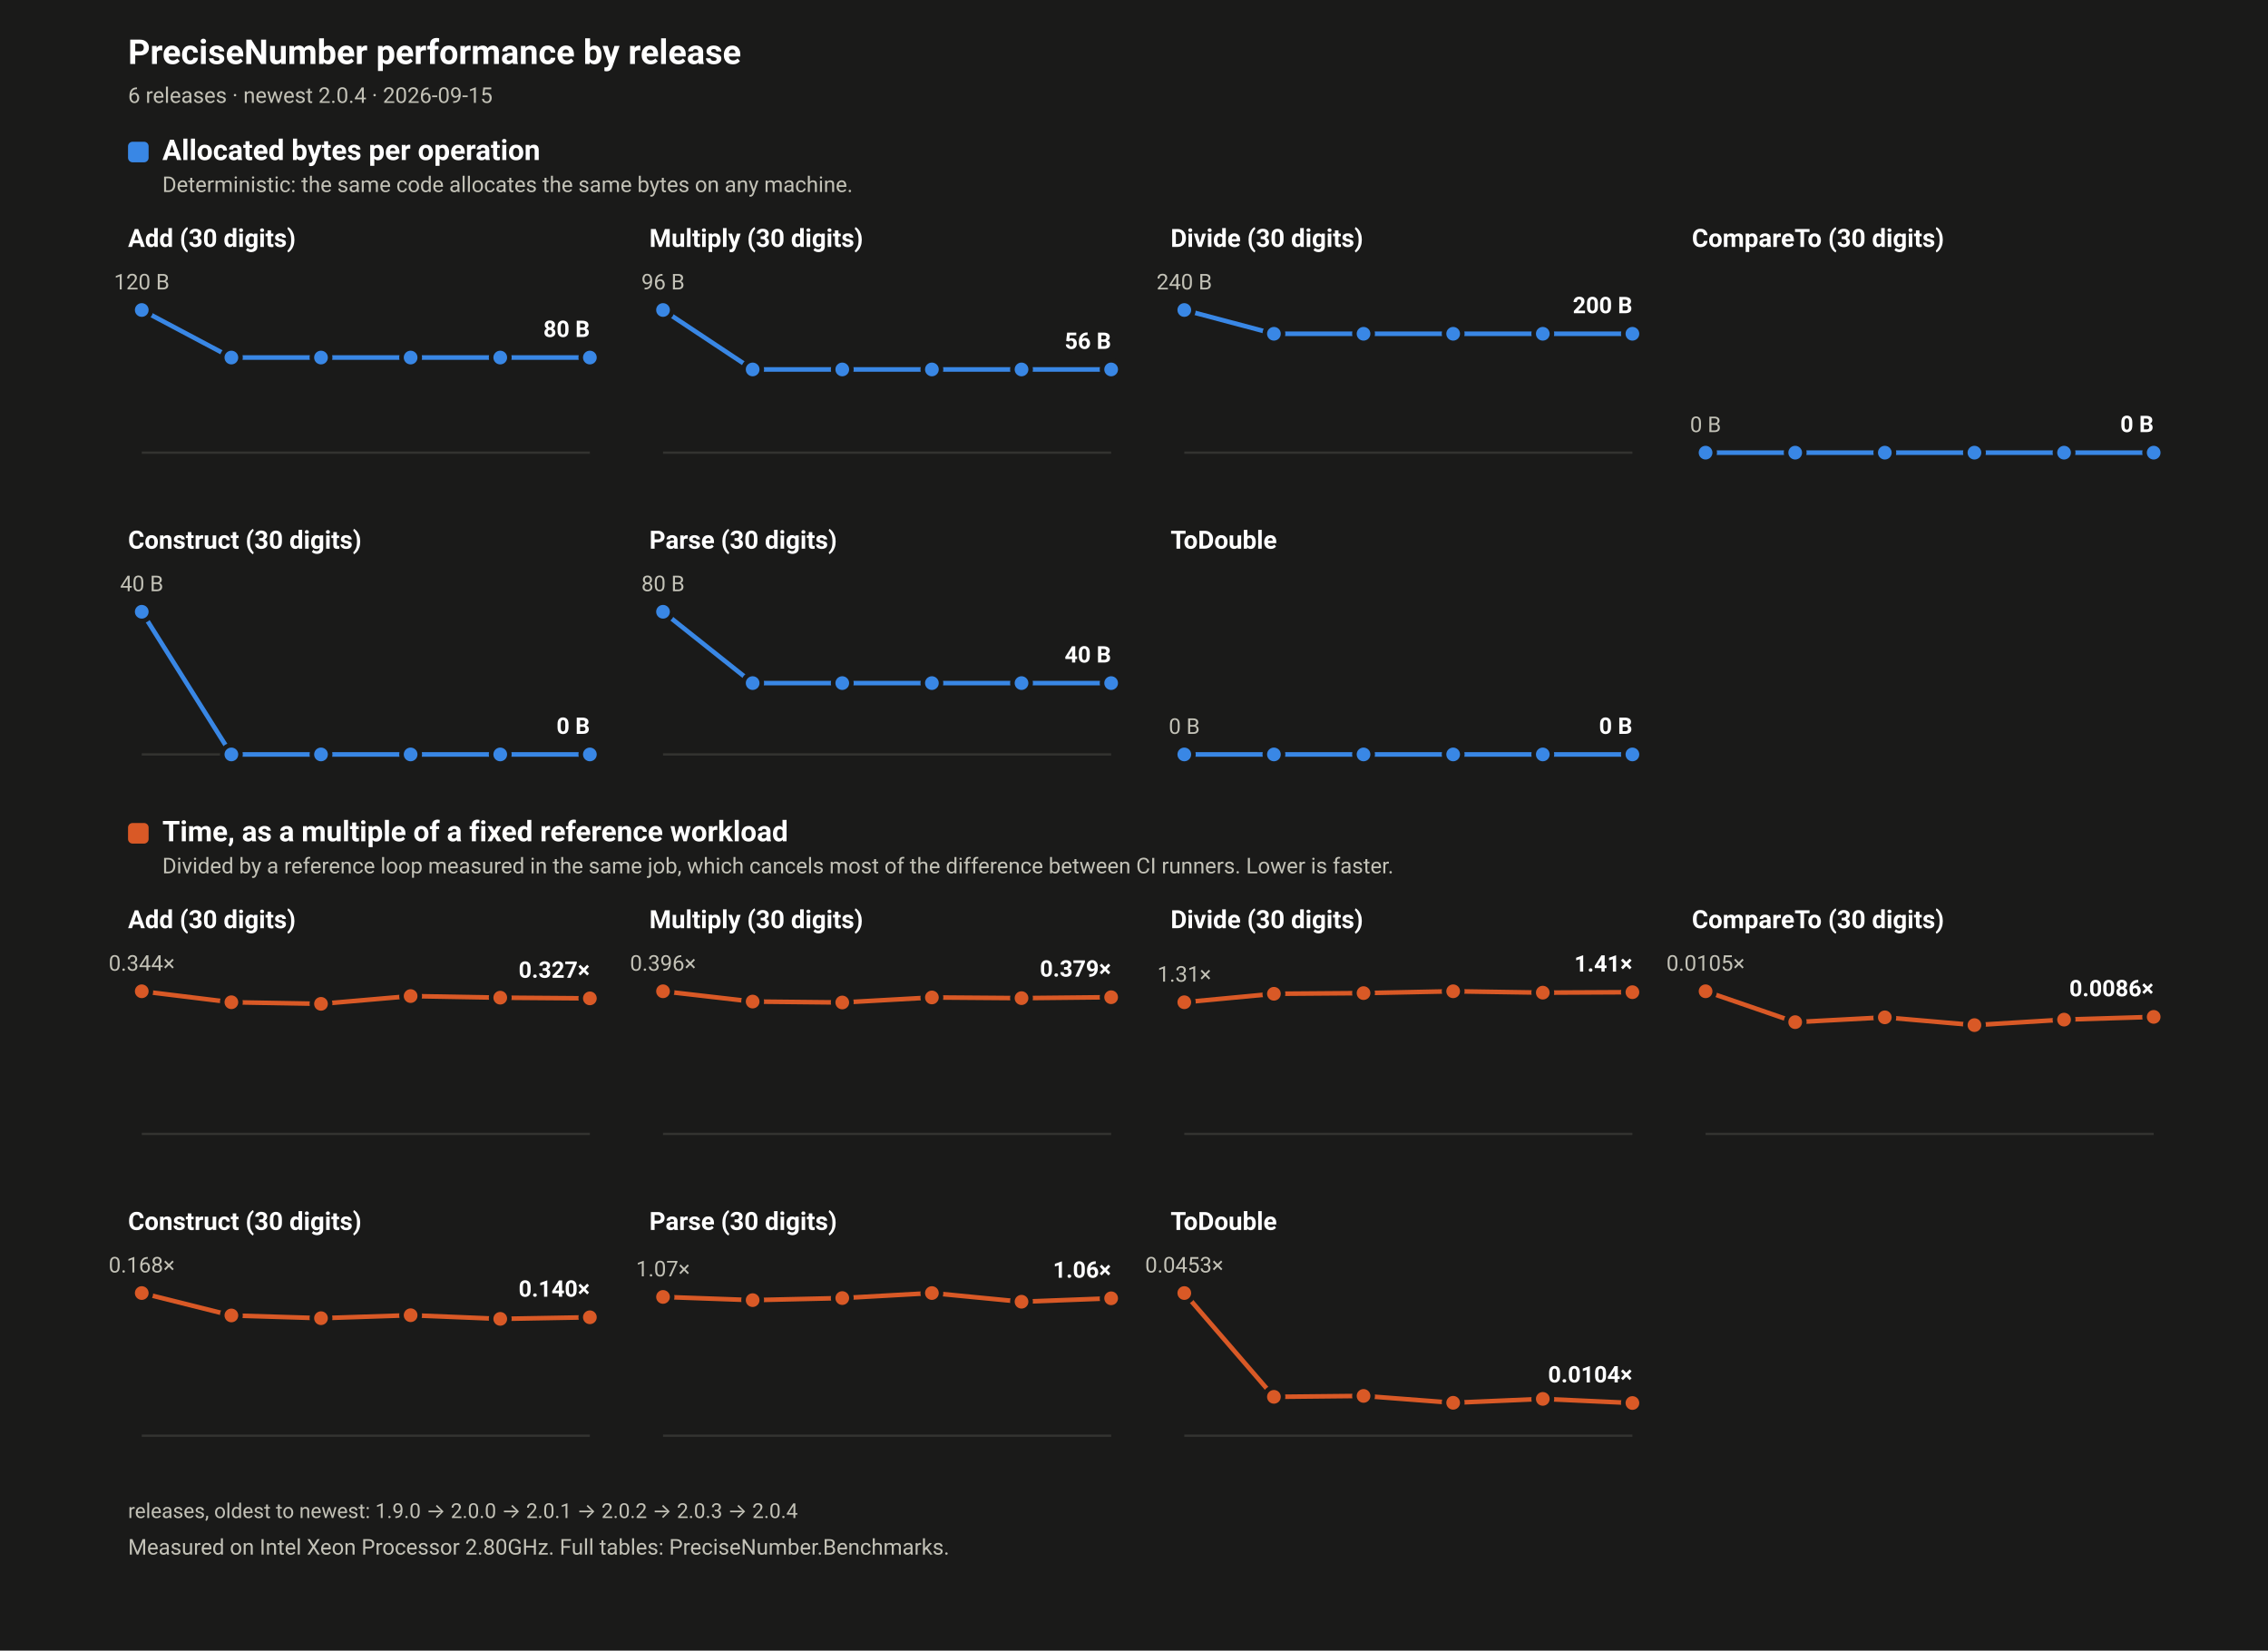
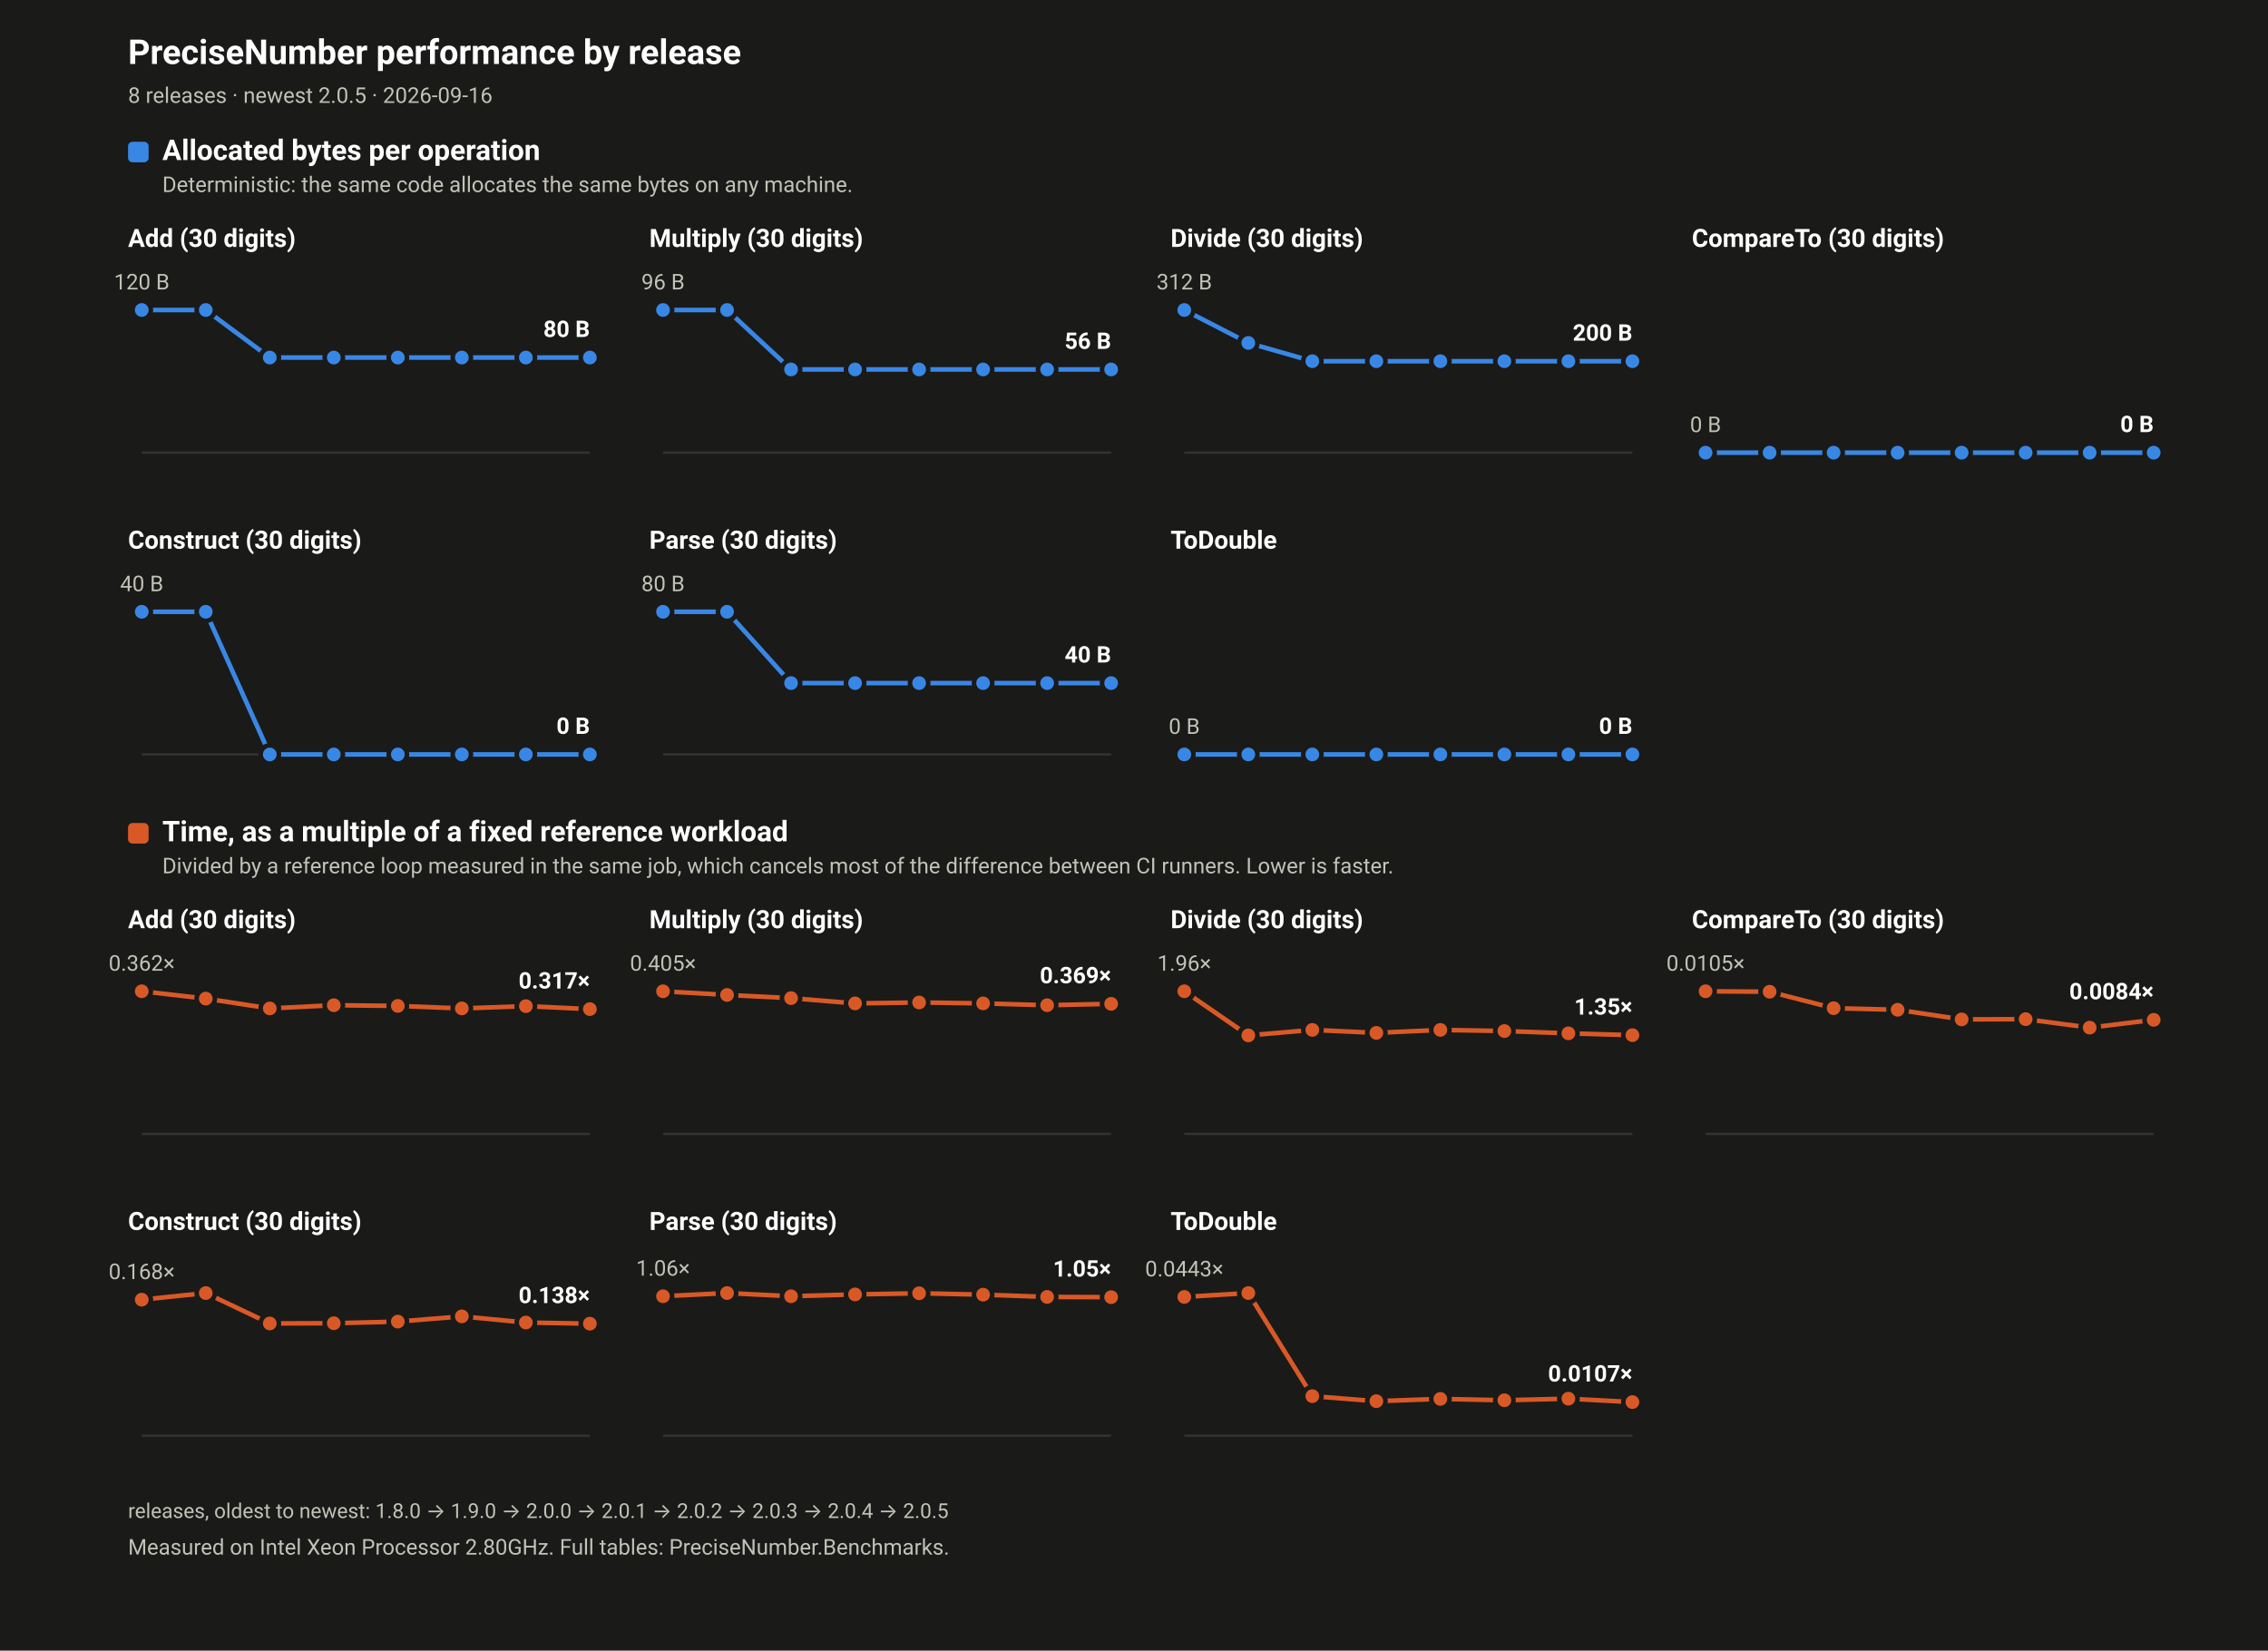
<svg xmlns="http://www.w3.org/2000/svg" width="992" height="722" viewBox="0 0 992 722" role="img" aria-label="PreciseNumber allocation and relative time per release">
  <style>
  text { font-family: ui-sans-serif, -apple-system, 'Segoe UI', Roboto, sans-serif; fill: #ffffff; }
  .title { font-size: 15px; font-weight: 600; }
  .section { font-size: 12.5px; font-weight: 600; }
  .panel-title { font-size: 11px; font-weight: 600; fill: #ffffff; }
  .muted, .muted-value, .caption { font-size: 9.5px; fill: #c3c2b7; }
  .value { font-size: 10px; font-weight: 600; fill: #ffffff; }
  .tick { font-size: 9px; fill: #c3c2b7; }
  .axis { stroke: #333330; stroke-width: 1; }
</style>
  <rect width="992" height="722" fill="#1a1a19" />
  <text x="56" y="28" class="title">PreciseNumber performance by release</text>
-   <text x="56" y="45" class="caption">6 releases · newest 2.0.4 · 2026-09-15</text>
+   <text x="56" y="45" class="caption">8 releases · newest 2.0.5 · 2026-09-16</text>
  <rect x="56" y="62" width="9" height="9" rx="2" fill="#3987e5" />
  <text x="71" y="70" class="section">Allocated bytes per operation</text>
  <text x="71" y="84" class="caption">Deterministic: the same code allocates the same bytes on any machine.</text>
  <text x="56" y="108" class="panel-title">Add (30 digits)</text>
  <line x1="62" y1="198.0" x2="258" y2="198.0" class="axis" />
-   <polyline points="62.0,135.6 101.2,156.4 140.4,156.4 179.6,156.4 218.8,156.4 258.0,156.4" fill="none" stroke="#3987e5" stroke-width="2" stroke-linejoin="round" stroke-linecap="round" />
+   <polyline points="62.0,135.6 90.0,135.6 118.0,156.4 146.0,156.4 174.0,156.4 202.0,156.4 230.0,156.4 258.0,156.4" fill="none" stroke="#3987e5" stroke-width="2" stroke-linejoin="round" stroke-linecap="round" />
  <circle cx="62.0" cy="135.6" r="4" fill="#3987e5" stroke="#1a1a19" stroke-width="2" />
-   <circle cx="101.2" cy="156.4" r="4" fill="#3987e5" stroke="#1a1a19" stroke-width="2" />
-   <circle cx="140.4" cy="156.4" r="4" fill="#3987e5" stroke="#1a1a19" stroke-width="2" />
-   <circle cx="179.6" cy="156.4" r="4" fill="#3987e5" stroke="#1a1a19" stroke-width="2" />
-   <circle cx="218.8" cy="156.4" r="4" fill="#3987e5" stroke="#1a1a19" stroke-width="2" />
+   <circle cx="90.0" cy="135.6" r="4" fill="#3987e5" stroke="#1a1a19" stroke-width="2" />
+   <circle cx="118.0" cy="156.4" r="4" fill="#3987e5" stroke="#1a1a19" stroke-width="2" />
+   <circle cx="146.0" cy="156.4" r="4" fill="#3987e5" stroke="#1a1a19" stroke-width="2" />
+   <circle cx="174.0" cy="156.4" r="4" fill="#3987e5" stroke="#1a1a19" stroke-width="2" />
+   <circle cx="202.0" cy="156.4" r="4" fill="#3987e5" stroke="#1a1a19" stroke-width="2" />
+   <circle cx="230.0" cy="156.4" r="4" fill="#3987e5" stroke="#1a1a19" stroke-width="2" />
  <circle cx="258.0" cy="156.4" r="4" fill="#3987e5" stroke="#1a1a19" stroke-width="2" />
  <text x="258.0" y="147.4" class="value" text-anchor="end">80 B</text>
  <text x="62.0" y="126.6" class="muted-value" text-anchor="middle">120 B</text>
  <text x="284" y="108" class="panel-title">Multiply (30 digits)</text>
  <line x1="290" y1="198.0" x2="486" y2="198.0" class="axis" />
-   <polyline points="290.0,135.6 329.2,161.6 368.4,161.6 407.6,161.6 446.8,161.6 486.0,161.6" fill="none" stroke="#3987e5" stroke-width="2" stroke-linejoin="round" stroke-linecap="round" />
+   <polyline points="290.0,135.6 318.0,135.6 346.0,161.6 374.0,161.6 402.0,161.6 430.0,161.6 458.0,161.6 486.0,161.6" fill="none" stroke="#3987e5" stroke-width="2" stroke-linejoin="round" stroke-linecap="round" />
  <circle cx="290.0" cy="135.6" r="4" fill="#3987e5" stroke="#1a1a19" stroke-width="2" />
-   <circle cx="329.2" cy="161.6" r="4" fill="#3987e5" stroke="#1a1a19" stroke-width="2" />
-   <circle cx="368.4" cy="161.6" r="4" fill="#3987e5" stroke="#1a1a19" stroke-width="2" />
-   <circle cx="407.6" cy="161.6" r="4" fill="#3987e5" stroke="#1a1a19" stroke-width="2" />
-   <circle cx="446.8" cy="161.6" r="4" fill="#3987e5" stroke="#1a1a19" stroke-width="2" />
+   <circle cx="318.0" cy="135.6" r="4" fill="#3987e5" stroke="#1a1a19" stroke-width="2" />
+   <circle cx="346.0" cy="161.6" r="4" fill="#3987e5" stroke="#1a1a19" stroke-width="2" />
+   <circle cx="374.0" cy="161.6" r="4" fill="#3987e5" stroke="#1a1a19" stroke-width="2" />
+   <circle cx="402.0" cy="161.6" r="4" fill="#3987e5" stroke="#1a1a19" stroke-width="2" />
+   <circle cx="430.0" cy="161.6" r="4" fill="#3987e5" stroke="#1a1a19" stroke-width="2" />
+   <circle cx="458.0" cy="161.6" r="4" fill="#3987e5" stroke="#1a1a19" stroke-width="2" />
  <circle cx="486.0" cy="161.6" r="4" fill="#3987e5" stroke="#1a1a19" stroke-width="2" />
  <text x="486.0" y="152.6" class="value" text-anchor="end">56 B</text>
  <text x="290.0" y="126.6" class="muted-value" text-anchor="middle">96 B</text>
  <text x="512" y="108" class="panel-title">Divide (30 digits)</text>
  <line x1="518" y1="198.0" x2="714" y2="198.0" class="axis" />
-   <polyline points="518.0,135.6 557.2,146.0 596.4,146.0 635.6,146.0 674.8,146.0 714.0,146.0" fill="none" stroke="#3987e5" stroke-width="2" stroke-linejoin="round" stroke-linecap="round" />
+   <polyline points="518.0,135.6 546.0,150.0 574.0,158.0 602.0,158.0 630.0,158.0 658.0,158.0 686.0,158.0 714.0,158.0" fill="none" stroke="#3987e5" stroke-width="2" stroke-linejoin="round" stroke-linecap="round" />
  <circle cx="518.0" cy="135.6" r="4" fill="#3987e5" stroke="#1a1a19" stroke-width="2" />
-   <circle cx="557.2" cy="146.0" r="4" fill="#3987e5" stroke="#1a1a19" stroke-width="2" />
-   <circle cx="596.4" cy="146.0" r="4" fill="#3987e5" stroke="#1a1a19" stroke-width="2" />
-   <circle cx="635.6" cy="146.0" r="4" fill="#3987e5" stroke="#1a1a19" stroke-width="2" />
-   <circle cx="674.8" cy="146.0" r="4" fill="#3987e5" stroke="#1a1a19" stroke-width="2" />
-   <circle cx="714.0" cy="146.0" r="4" fill="#3987e5" stroke="#1a1a19" stroke-width="2" />
-   <text x="714.0" y="137.0" class="value" text-anchor="end">200 B</text>
-   <text x="518.0" y="126.6" class="muted-value" text-anchor="middle">240 B</text>
+   <circle cx="546.0" cy="150.0" r="4" fill="#3987e5" stroke="#1a1a19" stroke-width="2" />
+   <circle cx="574.0" cy="158.0" r="4" fill="#3987e5" stroke="#1a1a19" stroke-width="2" />
+   <circle cx="602.0" cy="158.0" r="4" fill="#3987e5" stroke="#1a1a19" stroke-width="2" />
+   <circle cx="630.0" cy="158.0" r="4" fill="#3987e5" stroke="#1a1a19" stroke-width="2" />
+   <circle cx="658.0" cy="158.0" r="4" fill="#3987e5" stroke="#1a1a19" stroke-width="2" />
+   <circle cx="686.0" cy="158.0" r="4" fill="#3987e5" stroke="#1a1a19" stroke-width="2" />
+   <circle cx="714.0" cy="158.0" r="4" fill="#3987e5" stroke="#1a1a19" stroke-width="2" />
+   <text x="714.0" y="149.0" class="value" text-anchor="end">200 B</text>
+   <text x="518.0" y="126.6" class="muted-value" text-anchor="middle">312 B</text>
  <text x="740" y="108" class="panel-title">CompareTo (30 digits)</text>
  <line x1="746" y1="198.0" x2="942" y2="198.0" class="axis" />
-   <polyline points="746.0,198.0 785.2,198.0 824.4,198.0 863.6,198.0 902.8,198.0 942.0,198.0" fill="none" stroke="#3987e5" stroke-width="2" stroke-linejoin="round" stroke-linecap="round" />
+   <polyline points="746.0,198.0 774.0,198.0 802.0,198.0 830.0,198.0 858.0,198.0 886.0,198.0 914.0,198.0 942.0,198.0" fill="none" stroke="#3987e5" stroke-width="2" stroke-linejoin="round" stroke-linecap="round" />
  <circle cx="746.0" cy="198.0" r="4" fill="#3987e5" stroke="#1a1a19" stroke-width="2" />
-   <circle cx="785.2" cy="198.0" r="4" fill="#3987e5" stroke="#1a1a19" stroke-width="2" />
-   <circle cx="824.4" cy="198.0" r="4" fill="#3987e5" stroke="#1a1a19" stroke-width="2" />
-   <circle cx="863.6" cy="198.0" r="4" fill="#3987e5" stroke="#1a1a19" stroke-width="2" />
-   <circle cx="902.8" cy="198.0" r="4" fill="#3987e5" stroke="#1a1a19" stroke-width="2" />
+   <circle cx="774.0" cy="198.0" r="4" fill="#3987e5" stroke="#1a1a19" stroke-width="2" />
+   <circle cx="802.0" cy="198.0" r="4" fill="#3987e5" stroke="#1a1a19" stroke-width="2" />
+   <circle cx="830.0" cy="198.0" r="4" fill="#3987e5" stroke="#1a1a19" stroke-width="2" />
+   <circle cx="858.0" cy="198.0" r="4" fill="#3987e5" stroke="#1a1a19" stroke-width="2" />
+   <circle cx="886.0" cy="198.0" r="4" fill="#3987e5" stroke="#1a1a19" stroke-width="2" />
+   <circle cx="914.0" cy="198.0" r="4" fill="#3987e5" stroke="#1a1a19" stroke-width="2" />
  <circle cx="942.0" cy="198.0" r="4" fill="#3987e5" stroke="#1a1a19" stroke-width="2" />
  <text x="942.0" y="189.0" class="value" text-anchor="end">0 B</text>
  <text x="746.0" y="189.0" class="muted-value" text-anchor="middle">0 B</text>
  <text x="56" y="240" class="panel-title">Construct (30 digits)</text>
  <line x1="62" y1="330.0" x2="258" y2="330.0" class="axis" />
-   <polyline points="62.0,267.6 101.2,330.0 140.4,330.0 179.6,330.0 218.8,330.0 258.0,330.0" fill="none" stroke="#3987e5" stroke-width="2" stroke-linejoin="round" stroke-linecap="round" />
+   <polyline points="62.0,267.6 90.0,267.6 118.0,330.0 146.0,330.0 174.0,330.0 202.0,330.0 230.0,330.0 258.0,330.0" fill="none" stroke="#3987e5" stroke-width="2" stroke-linejoin="round" stroke-linecap="round" />
  <circle cx="62.0" cy="267.6" r="4" fill="#3987e5" stroke="#1a1a19" stroke-width="2" />
-   <circle cx="101.2" cy="330.0" r="4" fill="#3987e5" stroke="#1a1a19" stroke-width="2" />
-   <circle cx="140.4" cy="330.0" r="4" fill="#3987e5" stroke="#1a1a19" stroke-width="2" />
-   <circle cx="179.6" cy="330.0" r="4" fill="#3987e5" stroke="#1a1a19" stroke-width="2" />
-   <circle cx="218.8" cy="330.0" r="4" fill="#3987e5" stroke="#1a1a19" stroke-width="2" />
+   <circle cx="90.0" cy="267.6" r="4" fill="#3987e5" stroke="#1a1a19" stroke-width="2" />
+   <circle cx="118.0" cy="330.0" r="4" fill="#3987e5" stroke="#1a1a19" stroke-width="2" />
+   <circle cx="146.0" cy="330.0" r="4" fill="#3987e5" stroke="#1a1a19" stroke-width="2" />
+   <circle cx="174.0" cy="330.0" r="4" fill="#3987e5" stroke="#1a1a19" stroke-width="2" />
+   <circle cx="202.0" cy="330.0" r="4" fill="#3987e5" stroke="#1a1a19" stroke-width="2" />
+   <circle cx="230.0" cy="330.0" r="4" fill="#3987e5" stroke="#1a1a19" stroke-width="2" />
  <circle cx="258.0" cy="330.0" r="4" fill="#3987e5" stroke="#1a1a19" stroke-width="2" />
  <text x="258.0" y="321.0" class="value" text-anchor="end">0 B</text>
  <text x="62.0" y="258.6" class="muted-value" text-anchor="middle">40 B</text>
  <text x="284" y="240" class="panel-title">Parse (30 digits)</text>
  <line x1="290" y1="330.0" x2="486" y2="330.0" class="axis" />
-   <polyline points="290.0,267.6 329.2,298.8 368.4,298.8 407.6,298.8 446.8,298.8 486.0,298.8" fill="none" stroke="#3987e5" stroke-width="2" stroke-linejoin="round" stroke-linecap="round" />
+   <polyline points="290.0,267.6 318.0,267.6 346.0,298.8 374.0,298.8 402.0,298.8 430.0,298.8 458.0,298.8 486.0,298.8" fill="none" stroke="#3987e5" stroke-width="2" stroke-linejoin="round" stroke-linecap="round" />
  <circle cx="290.0" cy="267.6" r="4" fill="#3987e5" stroke="#1a1a19" stroke-width="2" />
-   <circle cx="329.2" cy="298.8" r="4" fill="#3987e5" stroke="#1a1a19" stroke-width="2" />
-   <circle cx="368.4" cy="298.8" r="4" fill="#3987e5" stroke="#1a1a19" stroke-width="2" />
-   <circle cx="407.6" cy="298.8" r="4" fill="#3987e5" stroke="#1a1a19" stroke-width="2" />
-   <circle cx="446.8" cy="298.8" r="4" fill="#3987e5" stroke="#1a1a19" stroke-width="2" />
+   <circle cx="318.0" cy="267.6" r="4" fill="#3987e5" stroke="#1a1a19" stroke-width="2" />
+   <circle cx="346.0" cy="298.8" r="4" fill="#3987e5" stroke="#1a1a19" stroke-width="2" />
+   <circle cx="374.0" cy="298.8" r="4" fill="#3987e5" stroke="#1a1a19" stroke-width="2" />
+   <circle cx="402.0" cy="298.8" r="4" fill="#3987e5" stroke="#1a1a19" stroke-width="2" />
+   <circle cx="430.0" cy="298.8" r="4" fill="#3987e5" stroke="#1a1a19" stroke-width="2" />
+   <circle cx="458.0" cy="298.8" r="4" fill="#3987e5" stroke="#1a1a19" stroke-width="2" />
  <circle cx="486.0" cy="298.8" r="4" fill="#3987e5" stroke="#1a1a19" stroke-width="2" />
  <text x="486.0" y="289.8" class="value" text-anchor="end">40 B</text>
  <text x="290.0" y="258.6" class="muted-value" text-anchor="middle">80 B</text>
  <text x="512" y="240" class="panel-title">ToDouble</text>
  <line x1="518" y1="330.0" x2="714" y2="330.0" class="axis" />
-   <polyline points="518.0,330.0 557.2,330.0 596.4,330.0 635.6,330.0 674.8,330.0 714.0,330.0" fill="none" stroke="#3987e5" stroke-width="2" stroke-linejoin="round" stroke-linecap="round" />
+   <polyline points="518.0,330.0 546.0,330.0 574.0,330.0 602.0,330.0 630.0,330.0 658.0,330.0 686.0,330.0 714.0,330.0" fill="none" stroke="#3987e5" stroke-width="2" stroke-linejoin="round" stroke-linecap="round" />
  <circle cx="518.0" cy="330.0" r="4" fill="#3987e5" stroke="#1a1a19" stroke-width="2" />
-   <circle cx="557.2" cy="330.0" r="4" fill="#3987e5" stroke="#1a1a19" stroke-width="2" />
-   <circle cx="596.4" cy="330.0" r="4" fill="#3987e5" stroke="#1a1a19" stroke-width="2" />
-   <circle cx="635.6" cy="330.0" r="4" fill="#3987e5" stroke="#1a1a19" stroke-width="2" />
-   <circle cx="674.8" cy="330.0" r="4" fill="#3987e5" stroke="#1a1a19" stroke-width="2" />
+   <circle cx="546.0" cy="330.0" r="4" fill="#3987e5" stroke="#1a1a19" stroke-width="2" />
+   <circle cx="574.0" cy="330.0" r="4" fill="#3987e5" stroke="#1a1a19" stroke-width="2" />
+   <circle cx="602.0" cy="330.0" r="4" fill="#3987e5" stroke="#1a1a19" stroke-width="2" />
+   <circle cx="630.0" cy="330.0" r="4" fill="#3987e5" stroke="#1a1a19" stroke-width="2" />
+   <circle cx="658.0" cy="330.0" r="4" fill="#3987e5" stroke="#1a1a19" stroke-width="2" />
+   <circle cx="686.0" cy="330.0" r="4" fill="#3987e5" stroke="#1a1a19" stroke-width="2" />
  <circle cx="714.0" cy="330.0" r="4" fill="#3987e5" stroke="#1a1a19" stroke-width="2" />
  <text x="714.0" y="321.0" class="value" text-anchor="end">0 B</text>
  <text x="518.0" y="321.0" class="muted-value" text-anchor="middle">0 B</text>
  <rect x="56" y="360" width="9" height="9" rx="2" fill="#d95926" />
  <text x="71" y="368" class="section">Time, as a multiple of a fixed reference workload</text>
  <text x="71" y="382" class="caption">Divided by a reference loop measured in the same job, which cancels most of the difference between CI runners. Lower is faster.</text>
  <text x="56" y="406" class="panel-title">Add (30 digits)</text>
  <line x1="62" y1="496.0" x2="258" y2="496.0" class="axis" />
-   <polyline points="62.0,433.6 101.2,438.4 140.4,439.1 179.6,435.7 218.8,436.4 258.0,436.7" fill="none" stroke="#d95926" stroke-width="2" stroke-linejoin="round" stroke-linecap="round" />
+   <polyline points="62.0,433.6 90.0,436.8 118.0,441.1 146.0,439.7 174.0,440.0 202.0,441.1 230.0,440.1 258.0,441.4" fill="none" stroke="#d95926" stroke-width="2" stroke-linejoin="round" stroke-linecap="round" />
  <circle cx="62.0" cy="433.6" r="4" fill="#d95926" stroke="#1a1a19" stroke-width="2" />
-   <circle cx="101.2" cy="438.4" r="4" fill="#d95926" stroke="#1a1a19" stroke-width="2" />
-   <circle cx="140.4" cy="439.1" r="4" fill="#d95926" stroke="#1a1a19" stroke-width="2" />
-   <circle cx="179.6" cy="435.7" r="4" fill="#d95926" stroke="#1a1a19" stroke-width="2" />
-   <circle cx="218.8" cy="436.4" r="4" fill="#d95926" stroke="#1a1a19" stroke-width="2" />
-   <circle cx="258.0" cy="436.7" r="4" fill="#d95926" stroke="#1a1a19" stroke-width="2" />
-   <text x="258.0" y="427.7" class="value" text-anchor="end">0.327×</text>
-   <text x="62.0" y="424.6" class="muted-value" text-anchor="middle">0.344×</text>
+   <circle cx="90.0" cy="436.8" r="4" fill="#d95926" stroke="#1a1a19" stroke-width="2" />
+   <circle cx="118.0" cy="441.1" r="4" fill="#d95926" stroke="#1a1a19" stroke-width="2" />
+   <circle cx="146.0" cy="439.7" r="4" fill="#d95926" stroke="#1a1a19" stroke-width="2" />
+   <circle cx="174.0" cy="440.0" r="4" fill="#d95926" stroke="#1a1a19" stroke-width="2" />
+   <circle cx="202.0" cy="441.1" r="4" fill="#d95926" stroke="#1a1a19" stroke-width="2" />
+   <circle cx="230.0" cy="440.1" r="4" fill="#d95926" stroke="#1a1a19" stroke-width="2" />
+   <circle cx="258.0" cy="441.4" r="4" fill="#d95926" stroke="#1a1a19" stroke-width="2" />
+   <text x="258.0" y="432.4" class="value" text-anchor="end">0.317×</text>
+   <text x="62.0" y="424.6" class="muted-value" text-anchor="middle">0.362×</text>
  <text x="284" y="406" class="panel-title">Multiply (30 digits)</text>
  <line x1="290" y1="496.0" x2="486" y2="496.0" class="axis" />
-   <polyline points="290.0,433.6 329.2,438.1 368.4,438.5 407.6,436.3 446.8,436.6 486.0,436.2" fill="none" stroke="#d95926" stroke-width="2" stroke-linejoin="round" stroke-linecap="round" />
+   <polyline points="290.0,433.6 318.0,435.2 346.0,436.6 374.0,438.9 402.0,438.5 430.0,438.9 458.0,439.7 486.0,439.1" fill="none" stroke="#d95926" stroke-width="2" stroke-linejoin="round" stroke-linecap="round" />
  <circle cx="290.0" cy="433.6" r="4" fill="#d95926" stroke="#1a1a19" stroke-width="2" />
-   <circle cx="329.2" cy="438.1" r="4" fill="#d95926" stroke="#1a1a19" stroke-width="2" />
-   <circle cx="368.4" cy="438.5" r="4" fill="#d95926" stroke="#1a1a19" stroke-width="2" />
-   <circle cx="407.6" cy="436.3" r="4" fill="#d95926" stroke="#1a1a19" stroke-width="2" />
-   <circle cx="446.8" cy="436.6" r="4" fill="#d95926" stroke="#1a1a19" stroke-width="2" />
-   <circle cx="486.0" cy="436.2" r="4" fill="#d95926" stroke="#1a1a19" stroke-width="2" />
-   <text x="486.0" y="427.2" class="value" text-anchor="end">0.379×</text>
-   <text x="290.0" y="424.6" class="muted-value" text-anchor="middle">0.396×</text>
+   <circle cx="318.0" cy="435.2" r="4" fill="#d95926" stroke="#1a1a19" stroke-width="2" />
+   <circle cx="346.0" cy="436.6" r="4" fill="#d95926" stroke="#1a1a19" stroke-width="2" />
+   <circle cx="374.0" cy="438.9" r="4" fill="#d95926" stroke="#1a1a19" stroke-width="2" />
+   <circle cx="402.0" cy="438.5" r="4" fill="#d95926" stroke="#1a1a19" stroke-width="2" />
+   <circle cx="430.0" cy="438.9" r="4" fill="#d95926" stroke="#1a1a19" stroke-width="2" />
+   <circle cx="458.0" cy="439.7" r="4" fill="#d95926" stroke="#1a1a19" stroke-width="2" />
+   <circle cx="486.0" cy="439.1" r="4" fill="#d95926" stroke="#1a1a19" stroke-width="2" />
+   <text x="486.0" y="430.1" class="value" text-anchor="end">0.369×</text>
+   <text x="290.0" y="424.6" class="muted-value" text-anchor="middle">0.405×</text>
  <text x="512" y="406" class="panel-title">Divide (30 digits)</text>
  <line x1="518" y1="496.0" x2="714" y2="496.0" class="axis" />
-   <polyline points="518.0,438.4 557.2,434.7 596.4,434.4 635.6,433.6 674.8,434.2 714.0,434.0" fill="none" stroke="#d95926" stroke-width="2" stroke-linejoin="round" stroke-linecap="round" />
-   <circle cx="518.0" cy="438.4" r="4" fill="#d95926" stroke="#1a1a19" stroke-width="2" />
-   <circle cx="557.2" cy="434.7" r="4" fill="#d95926" stroke="#1a1a19" stroke-width="2" />
-   <circle cx="596.4" cy="434.4" r="4" fill="#d95926" stroke="#1a1a19" stroke-width="2" />
-   <circle cx="635.6" cy="433.6" r="4" fill="#d95926" stroke="#1a1a19" stroke-width="2" />
-   <circle cx="674.8" cy="434.2" r="4" fill="#d95926" stroke="#1a1a19" stroke-width="2" />
-   <circle cx="714.0" cy="434.0" r="4" fill="#d95926" stroke="#1a1a19" stroke-width="2" />
-   <text x="714.0" y="425.0" class="value" text-anchor="end">1.41×</text>
-   <text x="518.0" y="429.4" class="muted-value" text-anchor="middle">1.31×</text>
+   <polyline points="518.0,433.6 546.0,452.9 574.0,450.5 602.0,451.8 630.0,450.5 658.0,451.0 686.0,452.0 714.0,452.8" fill="none" stroke="#d95926" stroke-width="2" stroke-linejoin="round" stroke-linecap="round" />
+   <circle cx="518.0" cy="433.6" r="4" fill="#d95926" stroke="#1a1a19" stroke-width="2" />
+   <circle cx="546.0" cy="452.9" r="4" fill="#d95926" stroke="#1a1a19" stroke-width="2" />
+   <circle cx="574.0" cy="450.5" r="4" fill="#d95926" stroke="#1a1a19" stroke-width="2" />
+   <circle cx="602.0" cy="451.8" r="4" fill="#d95926" stroke="#1a1a19" stroke-width="2" />
+   <circle cx="630.0" cy="450.5" r="4" fill="#d95926" stroke="#1a1a19" stroke-width="2" />
+   <circle cx="658.0" cy="451.0" r="4" fill="#d95926" stroke="#1a1a19" stroke-width="2" />
+   <circle cx="686.0" cy="452.0" r="4" fill="#d95926" stroke="#1a1a19" stroke-width="2" />
+   <circle cx="714.0" cy="452.8" r="4" fill="#d95926" stroke="#1a1a19" stroke-width="2" />
+   <text x="714.0" y="443.8" class="value" text-anchor="end">1.35×</text>
+   <text x="518.0" y="424.6" class="muted-value" text-anchor="middle">1.96×</text>
  <text x="740" y="406" class="panel-title">CompareTo (30 digits)</text>
  <line x1="746" y1="496.0" x2="942" y2="496.0" class="axis" />
-   <polyline points="746.0,433.6 785.2,447.1 824.4,445.0 863.6,448.4 902.8,446.0 942.0,444.8" fill="none" stroke="#d95926" stroke-width="2" stroke-linejoin="round" stroke-linecap="round" />
+   <polyline points="746.0,433.6 774.0,433.8 802.0,441.0 830.0,441.7 858.0,445.9 886.0,445.8 914.0,449.5 942.0,446.1" fill="none" stroke="#d95926" stroke-width="2" stroke-linejoin="round" stroke-linecap="round" />
  <circle cx="746.0" cy="433.6" r="4" fill="#d95926" stroke="#1a1a19" stroke-width="2" />
-   <circle cx="785.2" cy="447.1" r="4" fill="#d95926" stroke="#1a1a19" stroke-width="2" />
-   <circle cx="824.4" cy="445.0" r="4" fill="#d95926" stroke="#1a1a19" stroke-width="2" />
-   <circle cx="863.6" cy="448.4" r="4" fill="#d95926" stroke="#1a1a19" stroke-width="2" />
-   <circle cx="902.8" cy="446.0" r="4" fill="#d95926" stroke="#1a1a19" stroke-width="2" />
-   <circle cx="942.0" cy="444.8" r="4" fill="#d95926" stroke="#1a1a19" stroke-width="2" />
-   <text x="942.0" y="435.8" class="value" text-anchor="end">0.0086×</text>
+   <circle cx="774.0" cy="433.8" r="4" fill="#d95926" stroke="#1a1a19" stroke-width="2" />
+   <circle cx="802.0" cy="441.0" r="4" fill="#d95926" stroke="#1a1a19" stroke-width="2" />
+   <circle cx="830.0" cy="441.7" r="4" fill="#d95926" stroke="#1a1a19" stroke-width="2" />
+   <circle cx="858.0" cy="445.9" r="4" fill="#d95926" stroke="#1a1a19" stroke-width="2" />
+   <circle cx="886.0" cy="445.8" r="4" fill="#d95926" stroke="#1a1a19" stroke-width="2" />
+   <circle cx="914.0" cy="449.5" r="4" fill="#d95926" stroke="#1a1a19" stroke-width="2" />
+   <circle cx="942.0" cy="446.1" r="4" fill="#d95926" stroke="#1a1a19" stroke-width="2" />
+   <text x="942.0" y="437.1" class="value" text-anchor="end">0.0084×</text>
  <text x="746.0" y="424.6" class="muted-value" text-anchor="middle">0.0105×</text>
  <text x="56" y="538" class="panel-title">Construct (30 digits)</text>
  <line x1="62" y1="628.0" x2="258" y2="628.0" class="axis" />
-   <polyline points="62.0,565.6 101.2,575.4 140.4,576.6 179.6,575.3 218.8,576.9 258.0,576.2" fill="none" stroke="#d95926" stroke-width="2" stroke-linejoin="round" stroke-linecap="round" />
-   <circle cx="62.0" cy="565.6" r="4" fill="#d95926" stroke="#1a1a19" stroke-width="2" />
-   <circle cx="101.2" cy="575.4" r="4" fill="#d95926" stroke="#1a1a19" stroke-width="2" />
-   <circle cx="140.4" cy="576.6" r="4" fill="#d95926" stroke="#1a1a19" stroke-width="2" />
-   <circle cx="179.6" cy="575.3" r="4" fill="#d95926" stroke="#1a1a19" stroke-width="2" />
-   <circle cx="218.8" cy="576.9" r="4" fill="#d95926" stroke="#1a1a19" stroke-width="2" />
-   <circle cx="258.0" cy="576.2" r="4" fill="#d95926" stroke="#1a1a19" stroke-width="2" />
-   <text x="258.0" y="567.2" class="value" text-anchor="end">0.140×</text>
-   <text x="62.0" y="556.6" class="muted-value" text-anchor="middle">0.168×</text>
+   <polyline points="62.0,568.5 90.0,565.6 118.0,578.9 146.0,578.8 174.0,578.1 202.0,575.8 230.0,578.5 258.0,579.0" fill="none" stroke="#d95926" stroke-width="2" stroke-linejoin="round" stroke-linecap="round" />
+   <circle cx="62.0" cy="568.5" r="4" fill="#d95926" stroke="#1a1a19" stroke-width="2" />
+   <circle cx="90.0" cy="565.6" r="4" fill="#d95926" stroke="#1a1a19" stroke-width="2" />
+   <circle cx="118.0" cy="578.9" r="4" fill="#d95926" stroke="#1a1a19" stroke-width="2" />
+   <circle cx="146.0" cy="578.8" r="4" fill="#d95926" stroke="#1a1a19" stroke-width="2" />
+   <circle cx="174.0" cy="578.1" r="4" fill="#d95926" stroke="#1a1a19" stroke-width="2" />
+   <circle cx="202.0" cy="575.8" r="4" fill="#d95926" stroke="#1a1a19" stroke-width="2" />
+   <circle cx="230.0" cy="578.5" r="4" fill="#d95926" stroke="#1a1a19" stroke-width="2" />
+   <circle cx="258.0" cy="579.0" r="4" fill="#d95926" stroke="#1a1a19" stroke-width="2" />
+   <text x="258.0" y="570.0" class="value" text-anchor="end">0.138×</text>
+   <text x="62.0" y="559.5" class="muted-value" text-anchor="middle">0.168×</text>
  <text x="284" y="538" class="panel-title">Parse (30 digits)</text>
  <line x1="290" y1="628.0" x2="486" y2="628.0" class="axis" />
-   <polyline points="290.0,567.3 329.2,568.7 368.4,567.8 407.6,565.6 446.8,569.4 486.0,567.9" fill="none" stroke="#d95926" stroke-width="2" stroke-linejoin="round" stroke-linecap="round" />
-   <circle cx="290.0" cy="567.3" r="4" fill="#d95926" stroke="#1a1a19" stroke-width="2" />
-   <circle cx="329.2" cy="568.7" r="4" fill="#d95926" stroke="#1a1a19" stroke-width="2" />
-   <circle cx="368.4" cy="567.8" r="4" fill="#d95926" stroke="#1a1a19" stroke-width="2" />
-   <circle cx="407.6" cy="565.6" r="4" fill="#d95926" stroke="#1a1a19" stroke-width="2" />
-   <circle cx="446.8" cy="569.4" r="4" fill="#d95926" stroke="#1a1a19" stroke-width="2" />
-   <circle cx="486.0" cy="567.9" r="4" fill="#d95926" stroke="#1a1a19" stroke-width="2" />
-   <text x="486.0" y="558.9" class="value" text-anchor="end">1.06×</text>
-   <text x="290.0" y="558.3" class="muted-value" text-anchor="middle">1.07×</text>
+   <polyline points="290.0,567.0 318.0,565.6 346.0,567.0 374.0,566.2 402.0,565.7 430.0,566.3 458.0,567.3 486.0,567.4" fill="none" stroke="#d95926" stroke-width="2" stroke-linejoin="round" stroke-linecap="round" />
+   <circle cx="290.0" cy="567.0" r="4" fill="#d95926" stroke="#1a1a19" stroke-width="2" />
+   <circle cx="318.0" cy="565.6" r="4" fill="#d95926" stroke="#1a1a19" stroke-width="2" />
+   <circle cx="346.0" cy="567.0" r="4" fill="#d95926" stroke="#1a1a19" stroke-width="2" />
+   <circle cx="374.0" cy="566.2" r="4" fill="#d95926" stroke="#1a1a19" stroke-width="2" />
+   <circle cx="402.0" cy="565.7" r="4" fill="#d95926" stroke="#1a1a19" stroke-width="2" />
+   <circle cx="430.0" cy="566.3" r="4" fill="#d95926" stroke="#1a1a19" stroke-width="2" />
+   <circle cx="458.0" cy="567.3" r="4" fill="#d95926" stroke="#1a1a19" stroke-width="2" />
+   <circle cx="486.0" cy="567.4" r="4" fill="#d95926" stroke="#1a1a19" stroke-width="2" />
+   <text x="486.0" y="558.4" class="value" text-anchor="end">1.05×</text>
+   <text x="290.0" y="558.0" class="muted-value" text-anchor="middle">1.06×</text>
  <text x="512" y="538" class="panel-title">ToDouble</text>
  <line x1="518" y1="628.0" x2="714" y2="628.0" class="axis" />
-   <polyline points="518.0,565.6 557.2,611.0 596.4,610.6 635.6,613.6 674.8,611.9 714.0,613.7" fill="none" stroke="#d95926" stroke-width="2" stroke-linejoin="round" stroke-linecap="round" />
-   <circle cx="518.0" cy="565.6" r="4" fill="#d95926" stroke="#1a1a19" stroke-width="2" />
-   <circle cx="557.2" cy="611.0" r="4" fill="#d95926" stroke="#1a1a19" stroke-width="2" />
-   <circle cx="596.4" cy="610.6" r="4" fill="#d95926" stroke="#1a1a19" stroke-width="2" />
-   <circle cx="635.6" cy="613.6" r="4" fill="#d95926" stroke="#1a1a19" stroke-width="2" />
-   <circle cx="674.8" cy="611.9" r="4" fill="#d95926" stroke="#1a1a19" stroke-width="2" />
-   <circle cx="714.0" cy="613.7" r="4" fill="#d95926" stroke="#1a1a19" stroke-width="2" />
-   <text x="714.0" y="604.7" class="value" text-anchor="end">0.0104×</text>
-   <text x="518.0" y="556.6" class="muted-value" text-anchor="middle">0.0453×</text>
-   <text x="56" y="664" class="tick">releases, oldest to newest: 1.9.0 → 2.0.0 → 2.0.1 → 2.0.2 → 2.0.3 → 2.0.4</text>
+   <polyline points="518.0,567.3 546.0,565.6 574.0,610.7 602.0,612.9 630.0,611.9 658.0,612.5 686.0,611.8 714.0,613.3" fill="none" stroke="#d95926" stroke-width="2" stroke-linejoin="round" stroke-linecap="round" />
+   <circle cx="518.0" cy="567.3" r="4" fill="#d95926" stroke="#1a1a19" stroke-width="2" />
+   <circle cx="546.0" cy="565.6" r="4" fill="#d95926" stroke="#1a1a19" stroke-width="2" />
+   <circle cx="574.0" cy="610.7" r="4" fill="#d95926" stroke="#1a1a19" stroke-width="2" />
+   <circle cx="602.0" cy="612.9" r="4" fill="#d95926" stroke="#1a1a19" stroke-width="2" />
+   <circle cx="630.0" cy="611.9" r="4" fill="#d95926" stroke="#1a1a19" stroke-width="2" />
+   <circle cx="658.0" cy="612.5" r="4" fill="#d95926" stroke="#1a1a19" stroke-width="2" />
+   <circle cx="686.0" cy="611.8" r="4" fill="#d95926" stroke="#1a1a19" stroke-width="2" />
+   <circle cx="714.0" cy="613.3" r="4" fill="#d95926" stroke="#1a1a19" stroke-width="2" />
+   <text x="714.0" y="604.3" class="value" text-anchor="end">0.0107×</text>
+   <text x="518.0" y="558.3" class="muted-value" text-anchor="middle">0.0443×</text>
+   <text x="56" y="664" class="tick">releases, oldest to newest: 1.8.0 → 1.9.0 → 2.0.0 → 2.0.1 → 2.0.2 → 2.0.3 → 2.0.4 → 2.0.5</text>
  <text x="56" y="680" class="caption">Measured on Intel Xeon Processor 2.80GHz. Full tables: PreciseNumber.Benchmarks.</text>
</svg>
